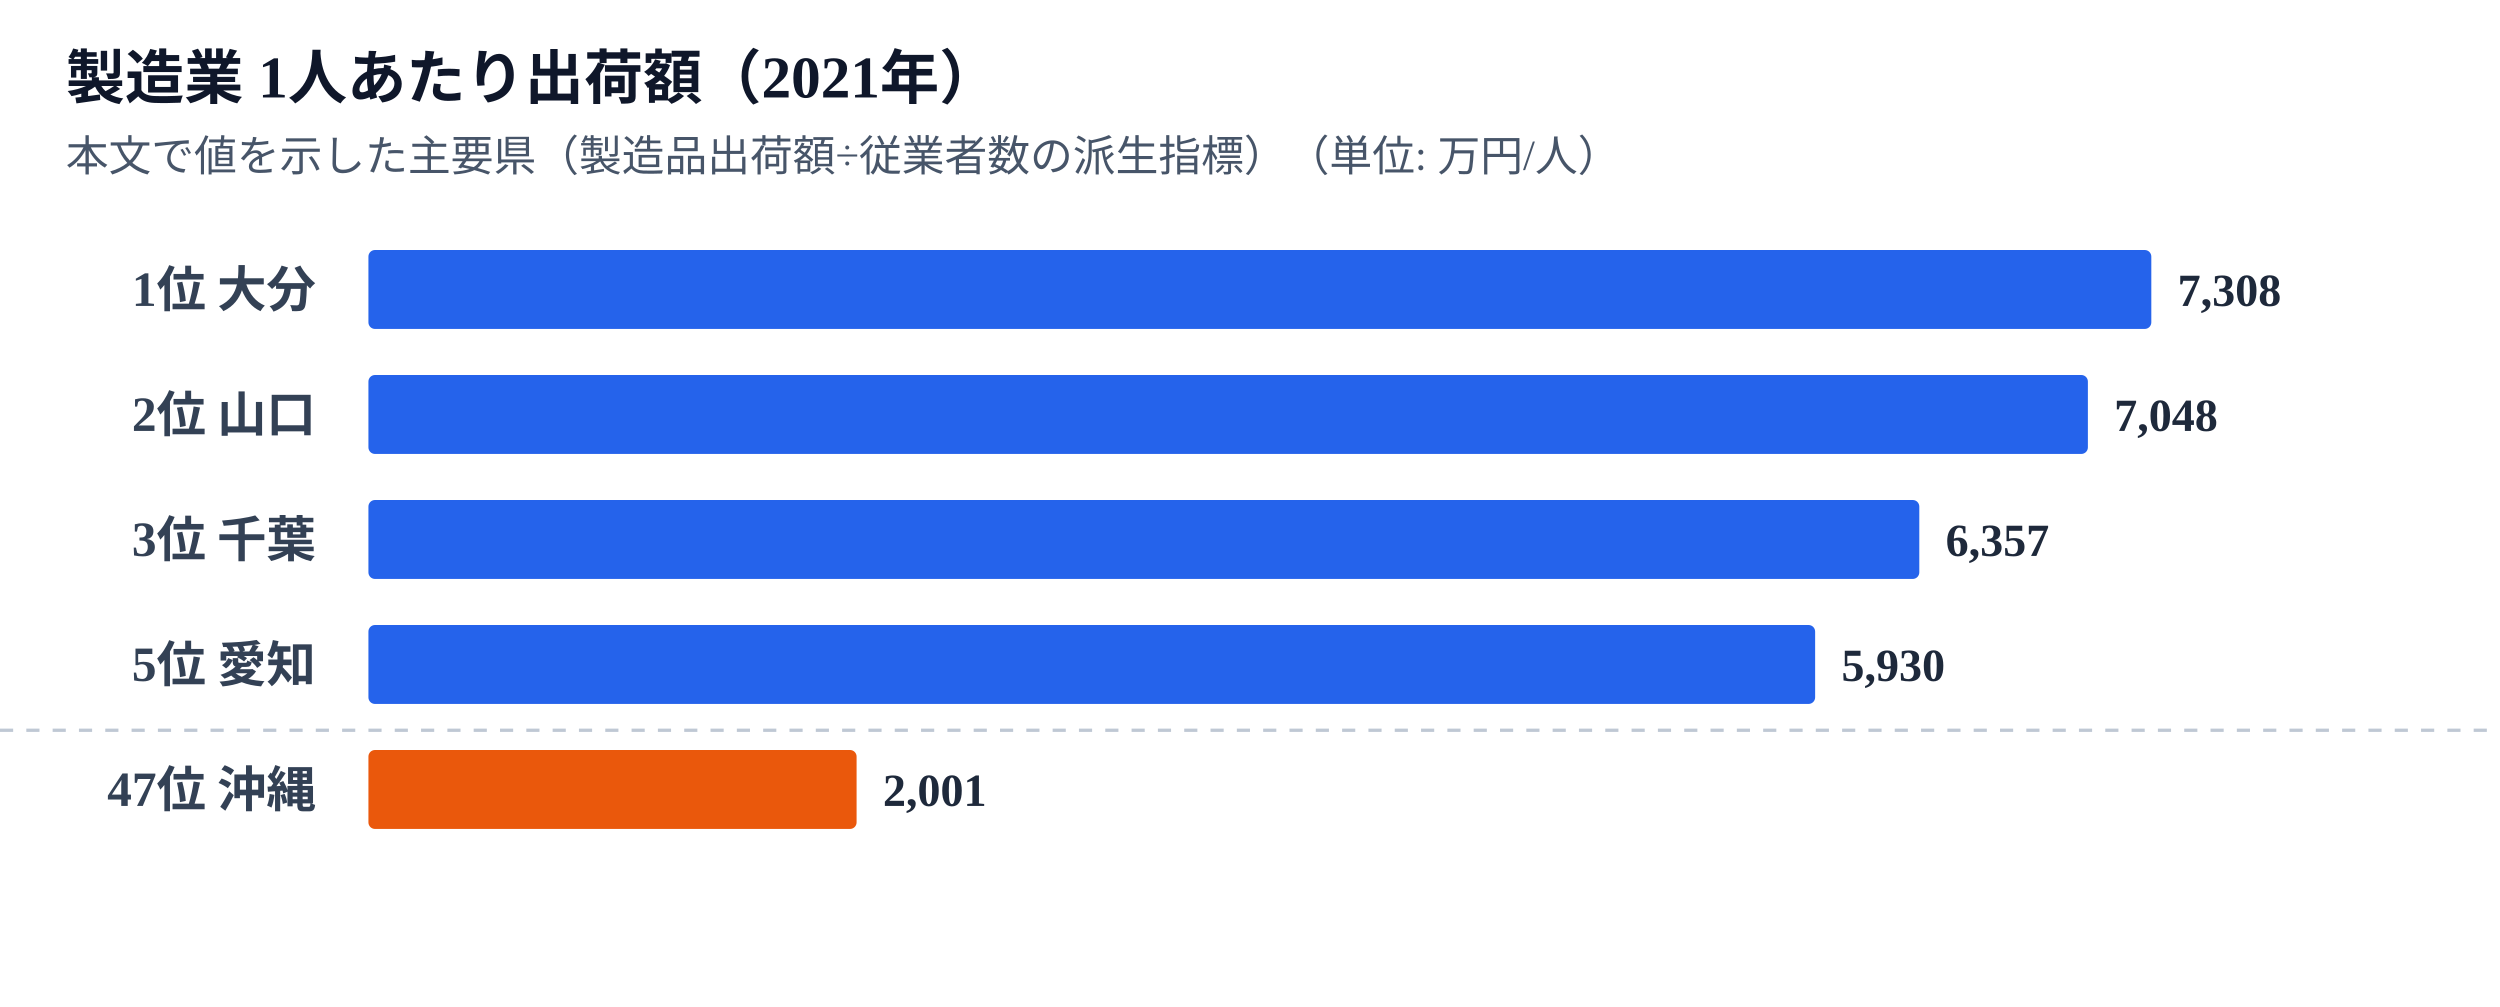
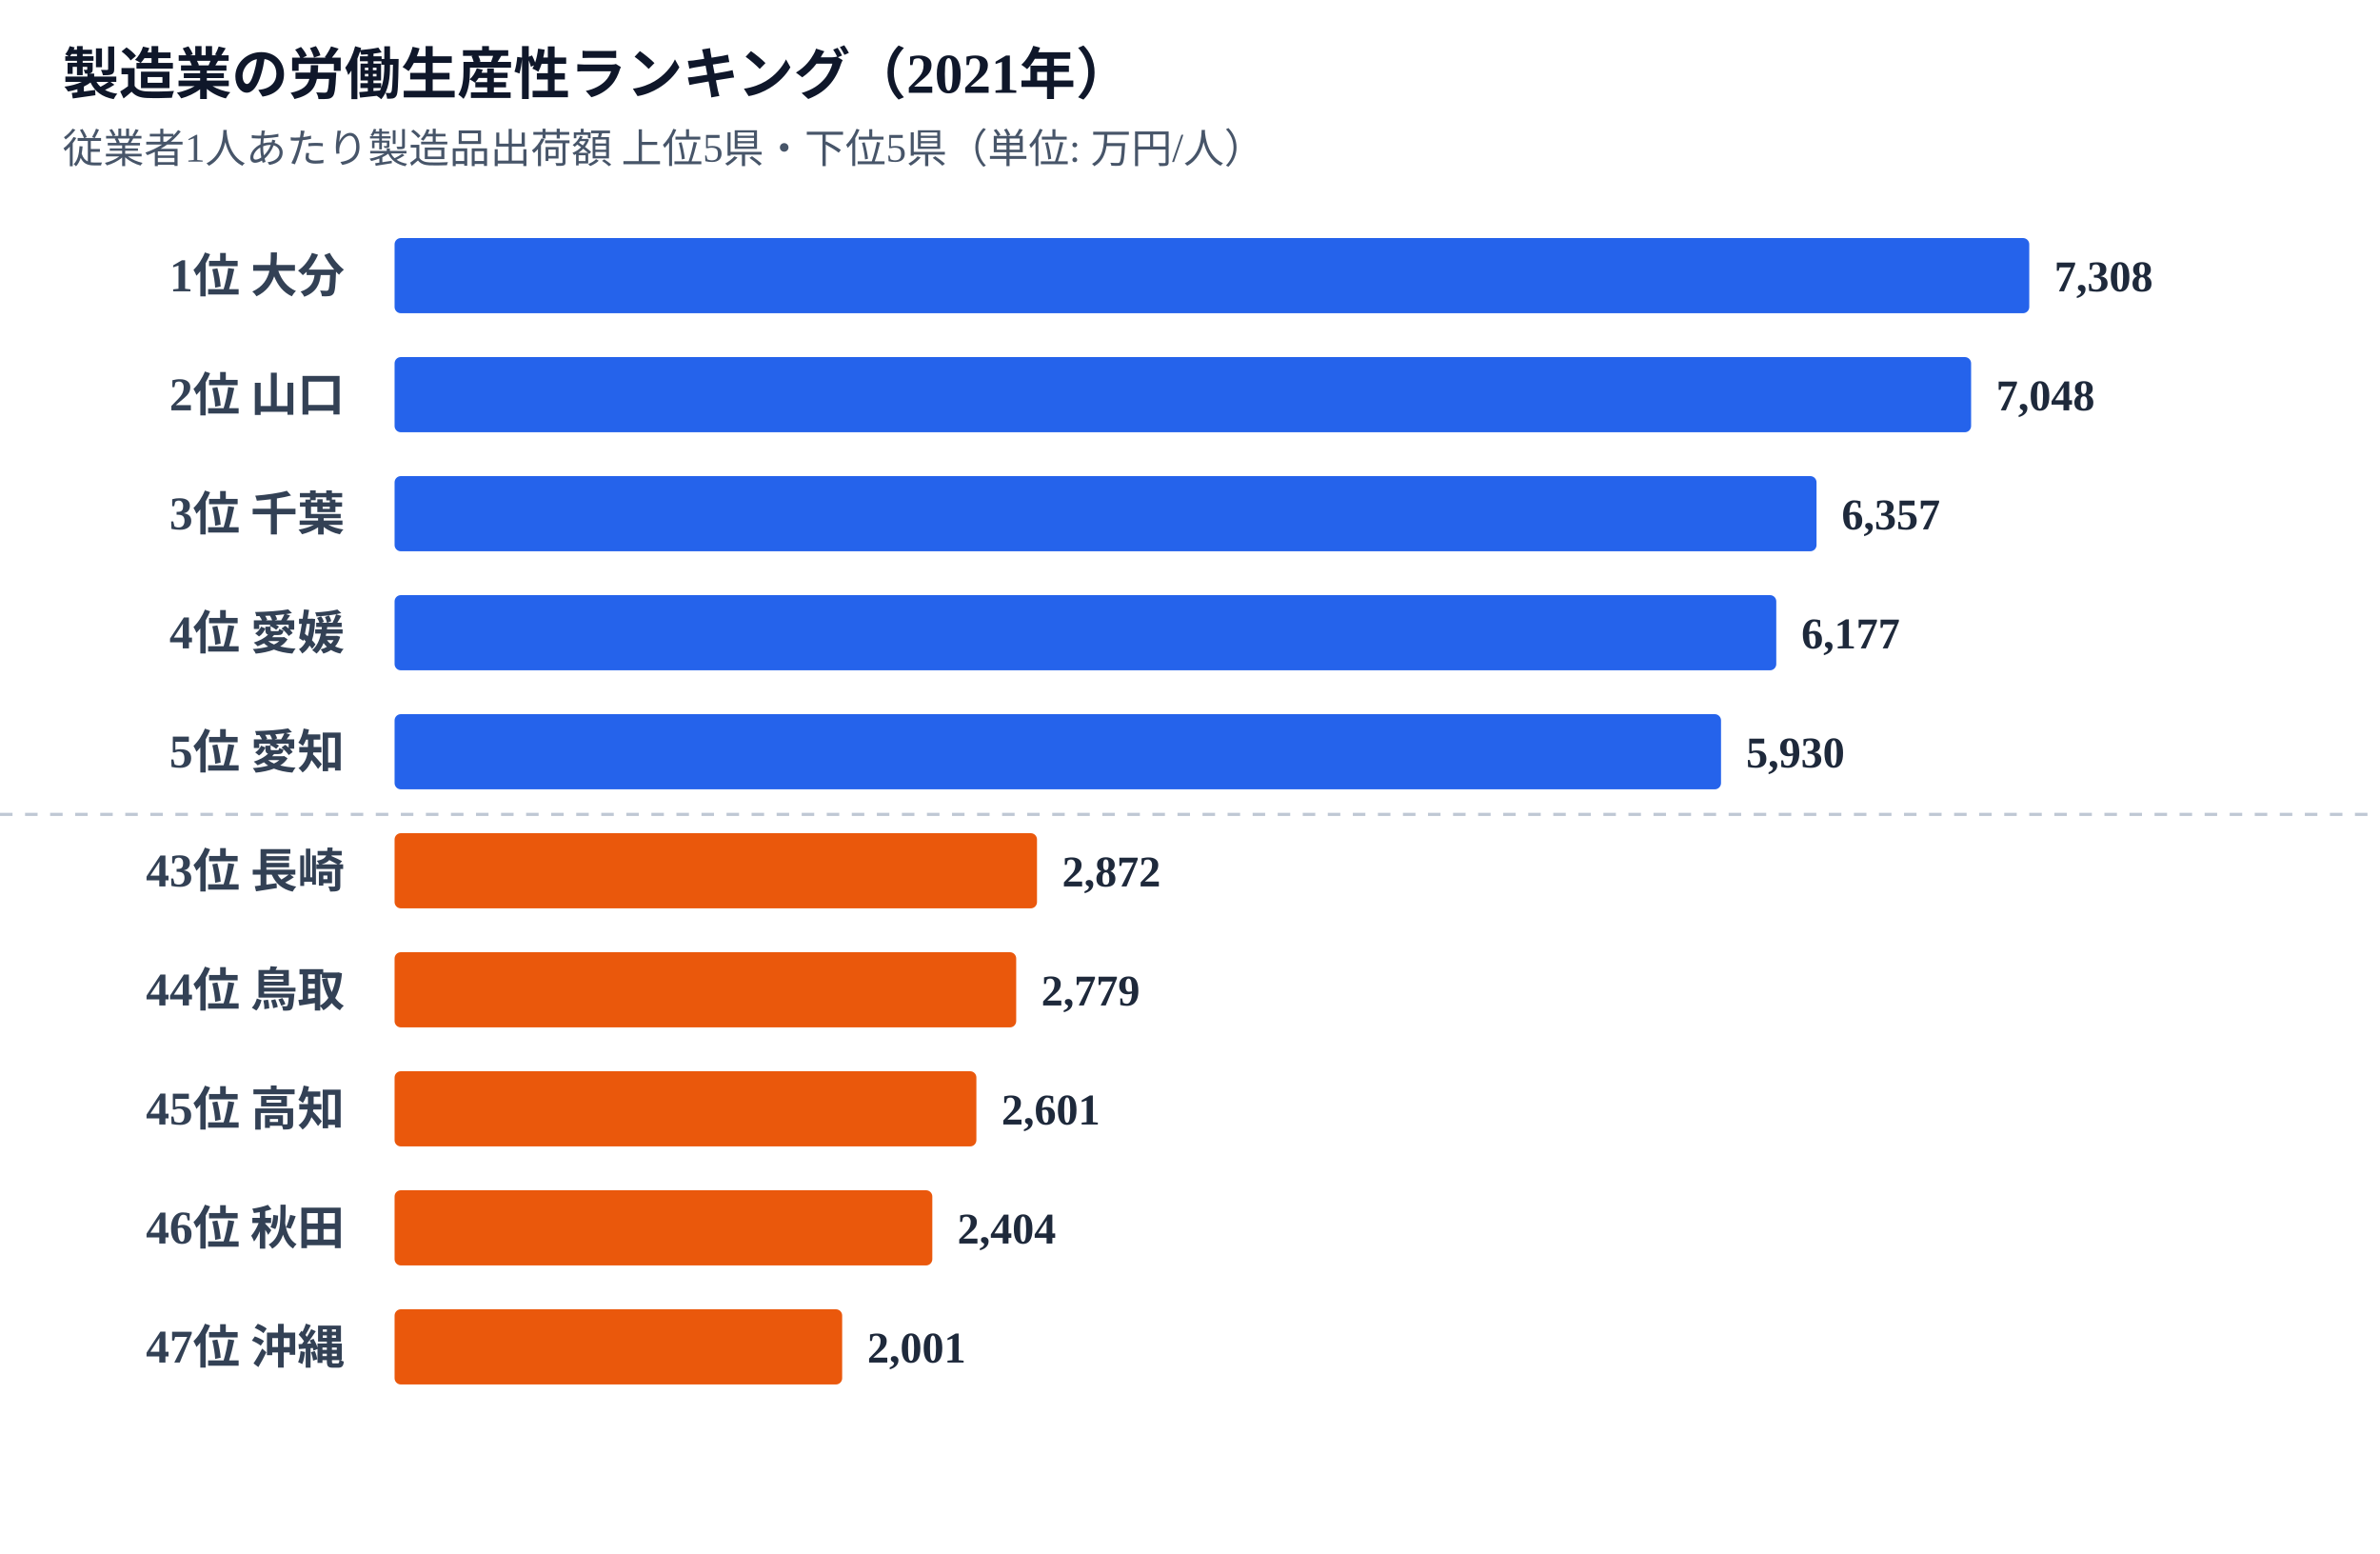
- <svg xmlns="http://www.w3.org/2000/svg" viewBox="0 0 760 306" width="760" height="306" role="img" aria-label="製造業 1人あたり出荷額（2021年）">
+ <svg xmlns="http://www.w3.org/2000/svg" viewBox="0 0 760 496" width="760" height="496" role="img" aria-label="製造業の労働生産性ランキング（2021年）">
  <style>
    .svg-title { fill: #0f172a; }
    .svg-sub   { fill: #475569; }
    .svg-label { fill: #334155; }
    .svg-value { fill: #1e293b; }
    @media (prefers-color-scheme: dark) {
      .svg-title { fill: #f1f5f9; }
      .svg-sub   { fill: #cbd5e1; }
      .svg-label { fill: #e2e8f0; }
      .svg-value { fill: #f1f5f9; }
    }
  </style>
-   <text class="svg-title" x="20" y="30" font-size="18" font-weight="700">製造業 1人あたり出荷額（2021年）</text>
-   <text class="svg-sub" x="20" y="52" font-size="13">本文で値を示した主要県（製造品出荷額÷従業者数の派生指標）（単位: 万円/人）</text>
-   <line x1="0" y1="222" x2="760" y2="222" stroke="#94a3b8" stroke-width="1" stroke-dasharray="4 4" opacity="0.6" />
+   <text class="svg-title" x="20" y="30" font-size="18" font-weight="700">製造業の労働生産性ランキング（2021年）</text>
+   <text class="svg-sub" x="20" y="52" font-size="13">従業者1人あたり製造品出荷額 上位5県・下位5県（単位: 万円/人）</text>
+   <line x1="0" y1="260" x2="760" y2="260" stroke="#94a3b8" stroke-width="1" stroke-dasharray="4 4" opacity="0.6" />
  <g>
-     <text class="svg-label" x="96" y="93" text-anchor="end" font-size="15" font-weight="600">1位 大分</text>
-     <rect x="112" y="76" width="542" height="24" rx="2" fill="#2563eb" />
-     <text class="svg-value" x="662" y="93" text-anchor="start" font-size="14" font-weight="700">7,308</text>
+     <text class="svg-label" x="110" y="93" text-anchor="end" font-size="15" font-weight="600">1位 大分</text>
+     <rect x="126" y="76" width="522" height="24" rx="2" fill="#2563eb" />
+     <text class="svg-value" x="656" y="93" text-anchor="start" font-size="14" font-weight="700">7,308</text>
  </g>
  <g>
-     <text class="svg-label" x="96" y="131" text-anchor="end" font-size="15" font-weight="600">2位 山口</text>
-     <rect x="112" y="114" width="522.717" height="24" rx="2" fill="#2563eb" />
-     <text class="svg-value" x="642.717" y="131" text-anchor="start" font-size="14" font-weight="700">7,048</text>
+     <text class="svg-label" x="110" y="131" text-anchor="end" font-size="15" font-weight="600">2位 山口</text>
+     <rect x="126" y="114" width="503.429" height="24" rx="2" fill="#2563eb" />
+     <text class="svg-value" x="637.429" y="131" text-anchor="start" font-size="14" font-weight="700">7,048</text>
  </g>
  <g>
-     <text class="svg-label" x="96" y="169" text-anchor="end" font-size="15" font-weight="600">3位 千葉</text>
-     <rect x="112" y="152" width="471.469" height="24" rx="2" fill="#2563eb" />
-     <text class="svg-value" x="591.469" y="169" text-anchor="start" font-size="14" font-weight="700">6,357</text>
+     <text class="svg-label" x="110" y="169" text-anchor="end" font-size="15" font-weight="600">3位 千葉</text>
+     <rect x="126" y="152" width="454.071" height="24" rx="2" fill="#2563eb" />
+     <text class="svg-value" x="588.071" y="169" text-anchor="start" font-size="14" font-weight="700">6,357</text>
  </g>
  <g>
-     <text class="svg-label" x="96" y="207" text-anchor="end" font-size="15" font-weight="600">5位 愛知</text>
-     <rect x="112" y="190" width="439.8" height="24" rx="2" fill="#2563eb" />
-     <text class="svg-value" x="559.8" y="207" text-anchor="start" font-size="14" font-weight="700">5,930</text>
+     <text class="svg-label" x="110" y="207" text-anchor="end" font-size="15" font-weight="600">4位 愛媛</text>
+     <rect x="126" y="190" width="441.214" height="24" rx="2" fill="#2563eb" />
+     <text class="svg-value" x="575.214" y="207" text-anchor="start" font-size="14" font-weight="700">6,177</text>
  </g>
  <g>
-     <text class="svg-label" x="96" y="245" text-anchor="end" font-size="15" font-weight="600">47位 沖縄</text>
-     <rect x="112" y="228" width="148.405" height="24" rx="2" fill="#ea580c" />
-     <text class="svg-value" x="268.405" y="245" text-anchor="start" font-size="14" font-weight="700">2,001</text>
+     <text class="svg-label" x="110" y="245" text-anchor="end" font-size="15" font-weight="600">5位 愛知</text>
+     <rect x="126" y="228" width="423.571" height="24" rx="2" fill="#2563eb" />
+     <text class="svg-value" x="557.571" y="245" text-anchor="start" font-size="14" font-weight="700">5,930</text>
+   </g>
+   <g>
+     <text class="svg-label" x="110" y="283" text-anchor="end" font-size="15" font-weight="600">43位 長崎</text>
+     <rect x="126" y="266" width="205.143" height="24" rx="2" fill="#ea580c" />
+     <text class="svg-value" x="339.143" y="283" text-anchor="start" font-size="14" font-weight="700">2,872</text>
+   </g>
+   <g>
+     <text class="svg-label" x="110" y="321" text-anchor="end" font-size="15" font-weight="600">44位 鳥取</text>
+     <rect x="126" y="304" width="198.5" height="24" rx="2" fill="#ea580c" />
+     <text class="svg-value" x="332.5" y="321" text-anchor="start" font-size="14" font-weight="700">2,779</text>
+   </g>
+   <g>
+     <text class="svg-label" x="110" y="359" text-anchor="end" font-size="15" font-weight="600">45位 高知</text>
+     <rect x="126" y="342" width="185.786" height="24" rx="2" fill="#ea580c" />
+     <text class="svg-value" x="319.786" y="359" text-anchor="start" font-size="14" font-weight="700">2,601</text>
+   </g>
+   <g>
+     <text class="svg-label" x="110" y="397" text-anchor="end" font-size="15" font-weight="600">46位 秋田</text>
+     <rect x="126" y="380" width="171.714" height="24" rx="2" fill="#ea580c" />
+     <text class="svg-value" x="305.714" y="397" text-anchor="start" font-size="14" font-weight="700">2,404</text>
+   </g>
+   <g>
+     <text class="svg-label" x="110" y="435" text-anchor="end" font-size="15" font-weight="600">47位 沖縄</text>
+     <rect x="126" y="418" width="142.929" height="24" rx="2" fill="#ea580c" />
+     <text class="svg-value" x="276.929" y="435" text-anchor="start" font-size="14" font-weight="700">2,001</text>
  </g>
</svg>
